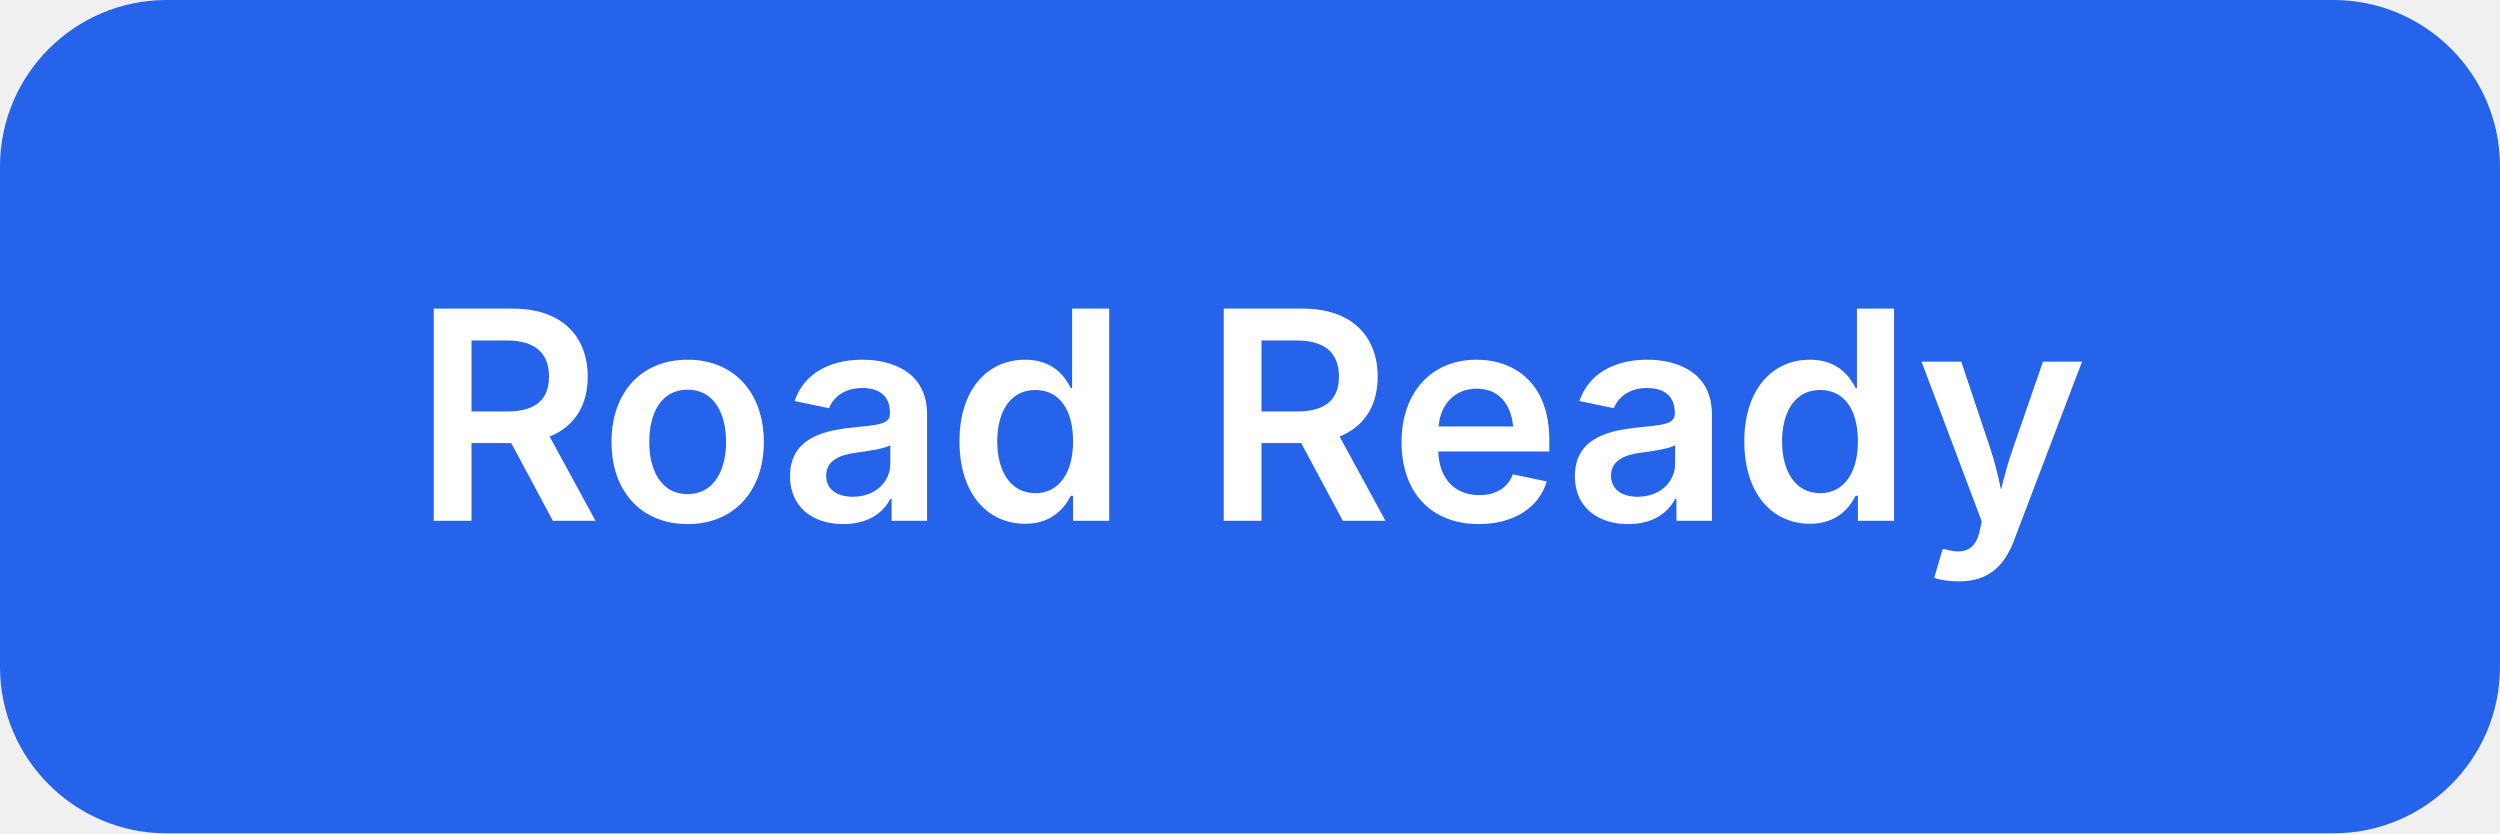
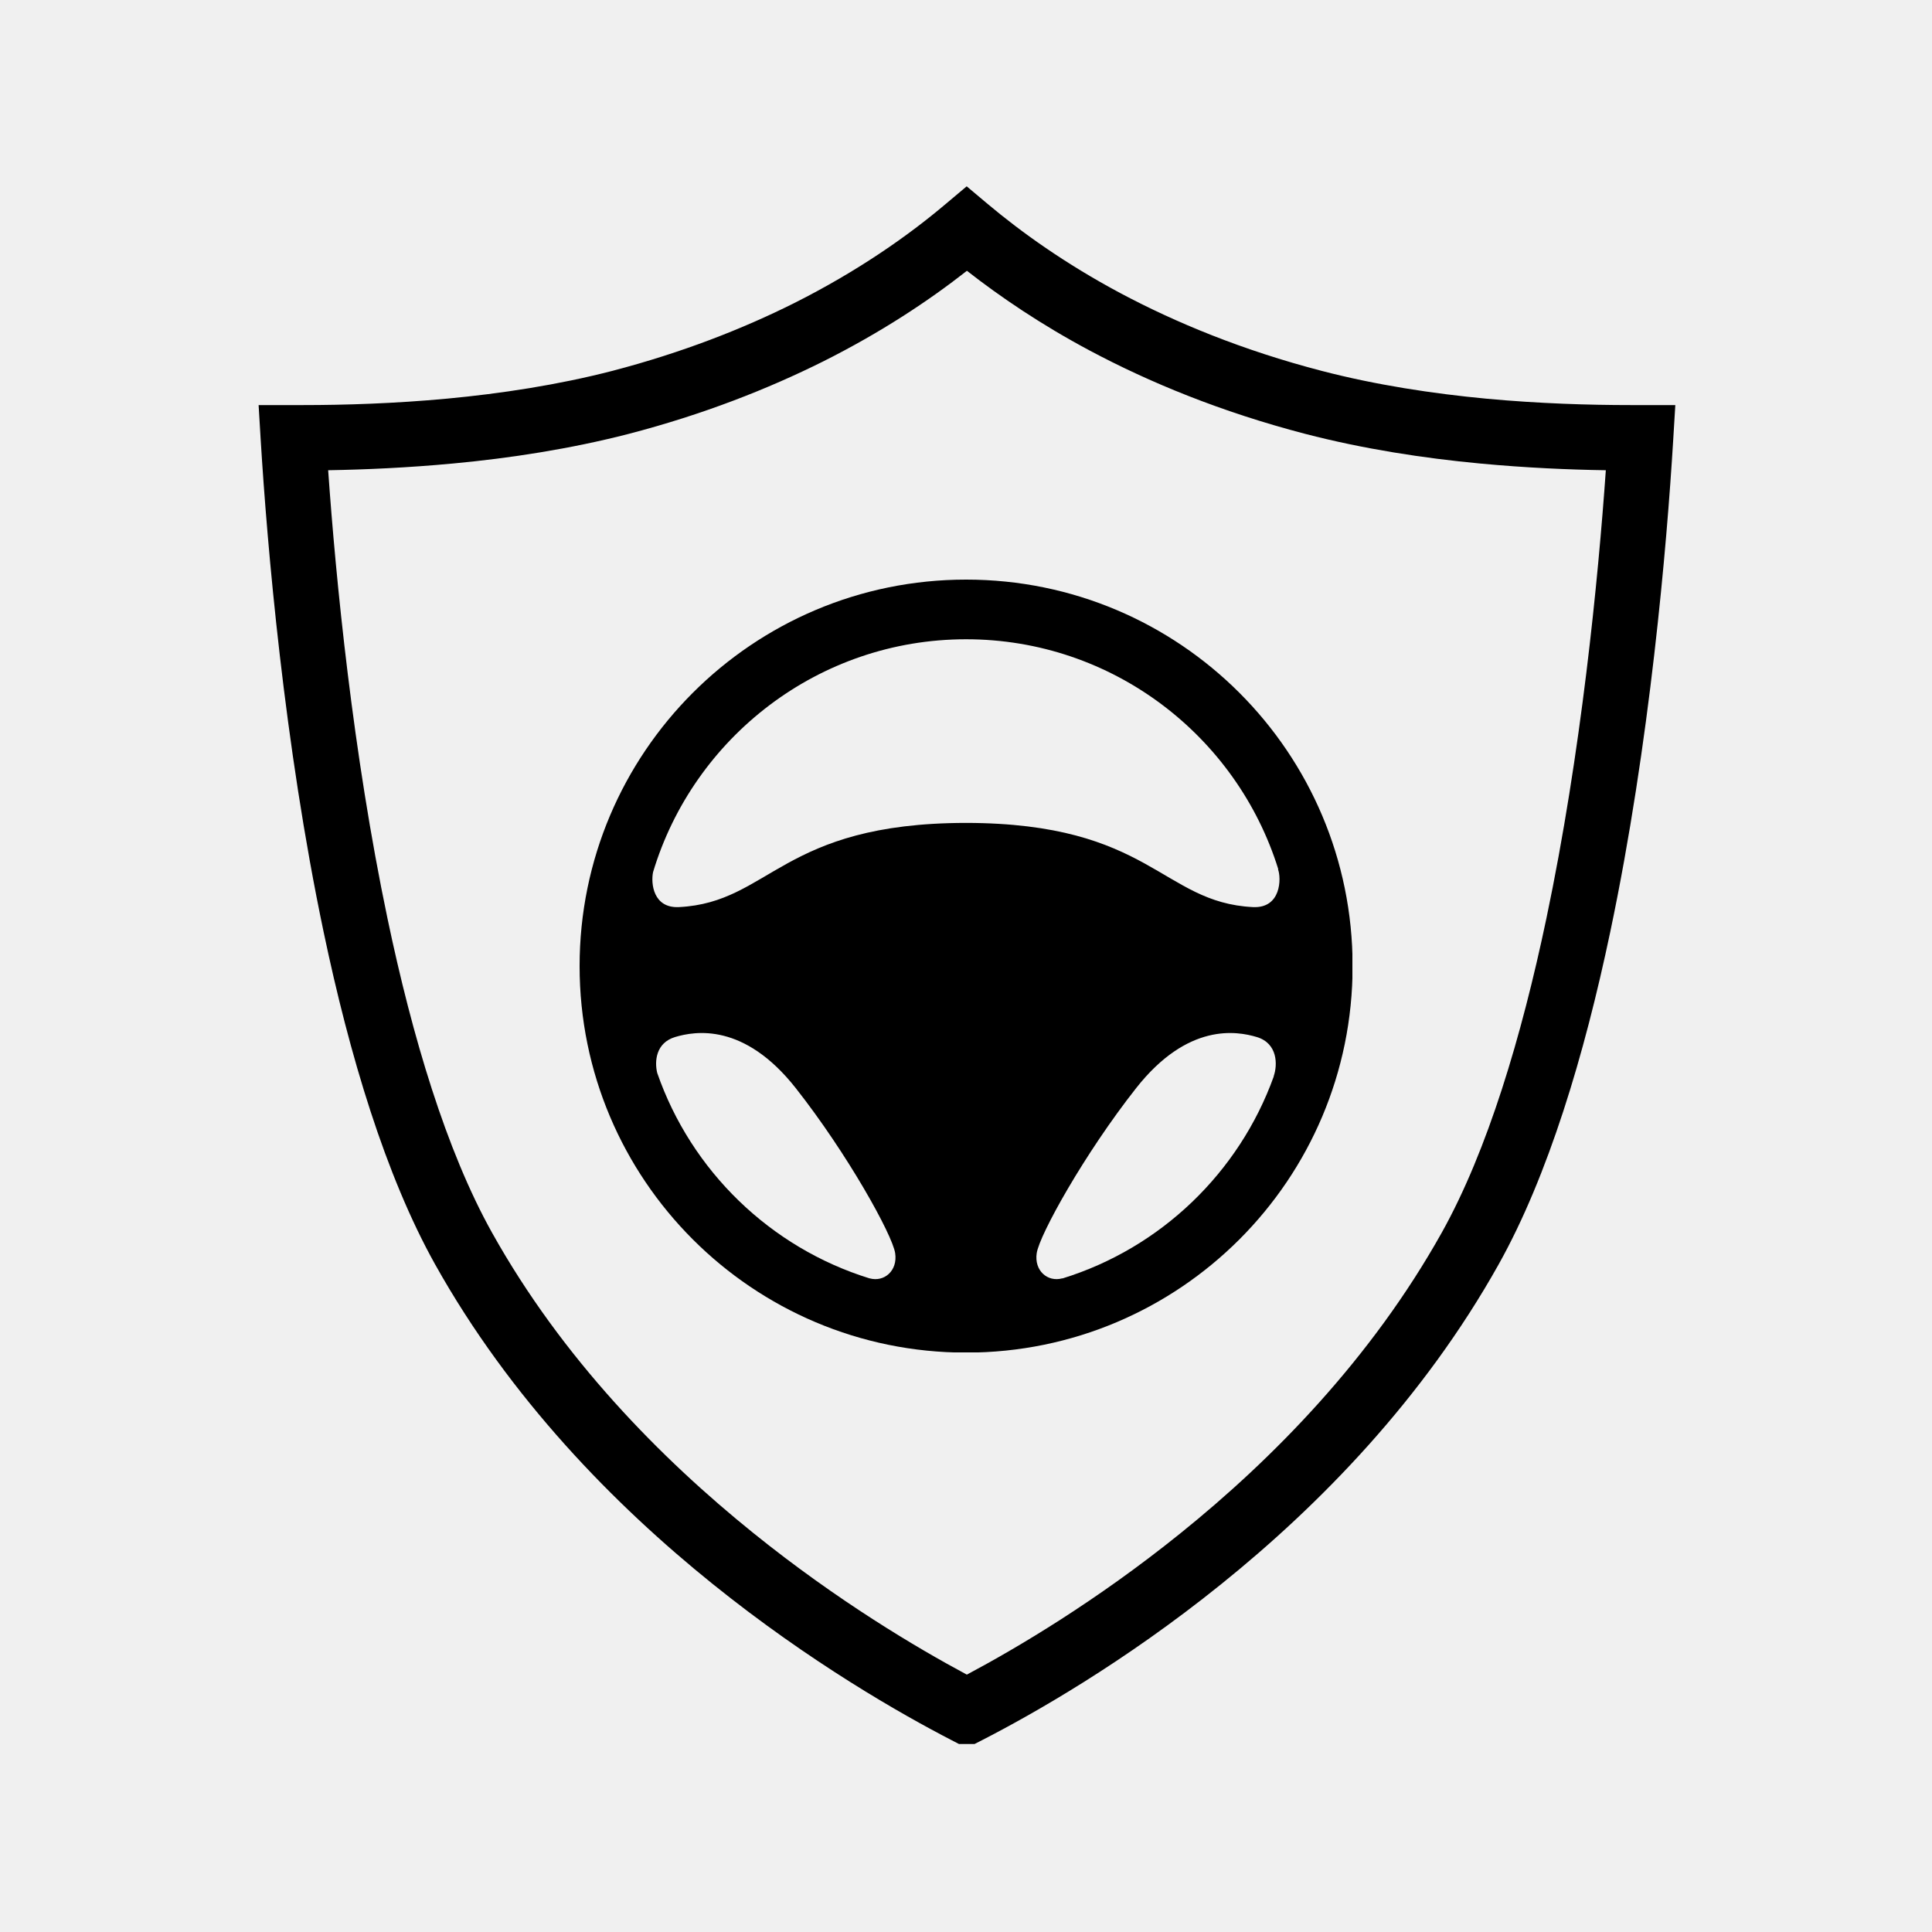
- <svg xmlns="http://www.w3.org/2000/svg" width="120" height="40" viewBox="0 0 120 40" fill="none">
-   <rect width="120" height="40" rx="8" fill="#2563EB" />
-   <text x="60" y="25" text-anchor="middle" fill="white" font-family="Inter, sans-serif" font-size="14" font-weight="600">Road Ready</text>
+ <svg xmlns="http://www.w3.org/2000/svg" width="480" zoomAndPan="magnify" viewBox="0 0 360 360" height="480" preserveAspectRatio="xMidYMid meet" version="1.2">
+   <defs>
+     <clipPath id="7872badbd2">
+       <path d="M 48.156 34.316 L 312.156 34.316 L 312.156 325 L 48.156 325 Z M 48.156 34.316 " />
+     </clipPath>
+     <clipPath id="84165f9639">
+       <path d="M 108 108 L 252 108 L 252 252 L 108 252 Z M 108 108 " />
+     </clipPath>
+   </defs>
+   <g id="de43923504">
+     <g clip-rule="nonzero" clip-path="url(#7872badbd2)">
+       <path style=" stroke:none;fill-rule:nonzero;fill:#000000;fill-opacity:1;" d="M 180.172 50.457 C 173.121 55.992 164.238 61.906 153.398 67.34 C 143.129 72.461 131.078 77.223 117.148 80.848 C 106.277 83.652 95.004 85.379 84.535 86.355 C 75.984 87.16 67.98 87.508 61.148 87.621 C 62.574 107.93 65.734 140.293 72.207 171.16 C 76.82 193.164 83.148 214.41 91.688 229.699 C 104.762 253.113 123.105 271.738 140.363 285.648 C 156.051 298.305 170.871 307.066 180.156 312.043 C 189.457 307.094 204.25 298.363 219.922 285.734 C 237.168 271.855 255.508 253.184 268.641 229.699 C 277.191 214.395 283.523 193.137 288.152 171.117 C 294.641 140.262 297.797 107.93 299.223 87.621 C 292.391 87.52 284.387 87.176 275.809 86.371 C 265.34 85.391 254.066 83.664 243.223 80.848 C 227.434 76.734 214.098 71.211 203.039 65.312 C 193.984 60.48 186.387 55.316 180.172 50.457 Z M 147.918 56.512 C 159.887 50.5 169.258 43.898 176.207 38.016 L 180.129 34.719 L 184.051 38.016 C 190.309 43.266 198.484 49.133 208.75 54.613 C 219.059 60.105 231.516 65.27 246.281 69.109 C 256.387 71.742 267.027 73.352 276.961 74.289 C 286.824 75.207 296.211 75.48 303.809 75.48 L 312.172 75.48 L 311.781 81.926 C 310.586 101.672 307.441 138.523 300.059 173.59 C 295.215 196.645 288.496 219.055 279.254 235.594 C 265.211 260.691 245.789 280.512 227.535 295.199 C 209.398 309.824 192.312 319.477 182.941 324.281 L 181.586 324.973 L 178.699 324.973 L 177.359 324.281 C 168.004 319.449 150.902 309.738 132.75 295.113 C 114.48 280.398 95.059 260.605 81.074 235.594 C 71.848 219.07 65.129 196.676 60.297 173.633 C 52.93 138.551 49.785 101.672 48.574 81.926 L 48.188 75.48 L 56.535 75.48 C 64.133 75.48 73.535 75.195 83.383 74.273 C 93.316 73.34 103.969 71.727 114.094 69.109 C 127.141 65.703 138.387 61.273 147.918 56.512 Z M 147.918 56.512 " />
+     </g>
+     <g clip-rule="nonzero" clip-path="url(#84165f9639)">
+       <path style=" stroke:none;fill-rule:nonzero;fill:#000000;fill-opacity:1;" d="M 180.02 108 C 140.246 108 108 140.246 108 180.02 C 108 219.793 140.246 252.039 180.02 252.039 C 219.797 252.039 252.039 219.793 252.039 180.02 C 252.039 140.246 219.797 108 180.02 108 Z M 180.02 119.117 C 207.312 119.117 230.469 137.164 238.184 161.949 C 238.156 161.969 238.141 161.984 238.141 161.984 C 238.758 163.59 238.766 169.293 233.449 169.023 C 216.426 168.16 214.426 153.383 179.988 153.336 C 145.551 153.383 143.551 168.16 126.531 169.023 C 121.688 169.27 121.262 164.566 121.688 162.508 C 129.23 137.434 152.523 119.117 180.02 119.117 Z M 122.461 199.918 C 121.93 197.73 122.234 194.305 125.789 193.238 C 129.496 192.125 138.637 190.52 148.273 202.75 C 157.906 214.98 166.281 230.07 166.801 233.508 C 167.297 236.781 164.762 238.945 162.047 238.203 C 162.047 238.203 162.039 238.203 162.027 238.207 C 143.531 232.477 128.781 218.152 122.461 199.918 Z M 198.004 238.211 C 197.961 238.203 197.93 238.203 197.93 238.203 C 195.215 238.941 192.68 236.781 193.176 233.508 C 193.695 230.07 202.07 214.98 211.707 202.75 C 221.34 190.52 230.48 192.125 234.188 193.238 C 238.09 194.406 238.078 198.426 237.336 200.527 C 237.336 200.527 237.34 200.547 237.348 200.574 C 230.902 218.496 216.281 232.551 198.004 238.211 Z M 198.004 238.211 " />
+     </g>
+   </g>
</svg>
